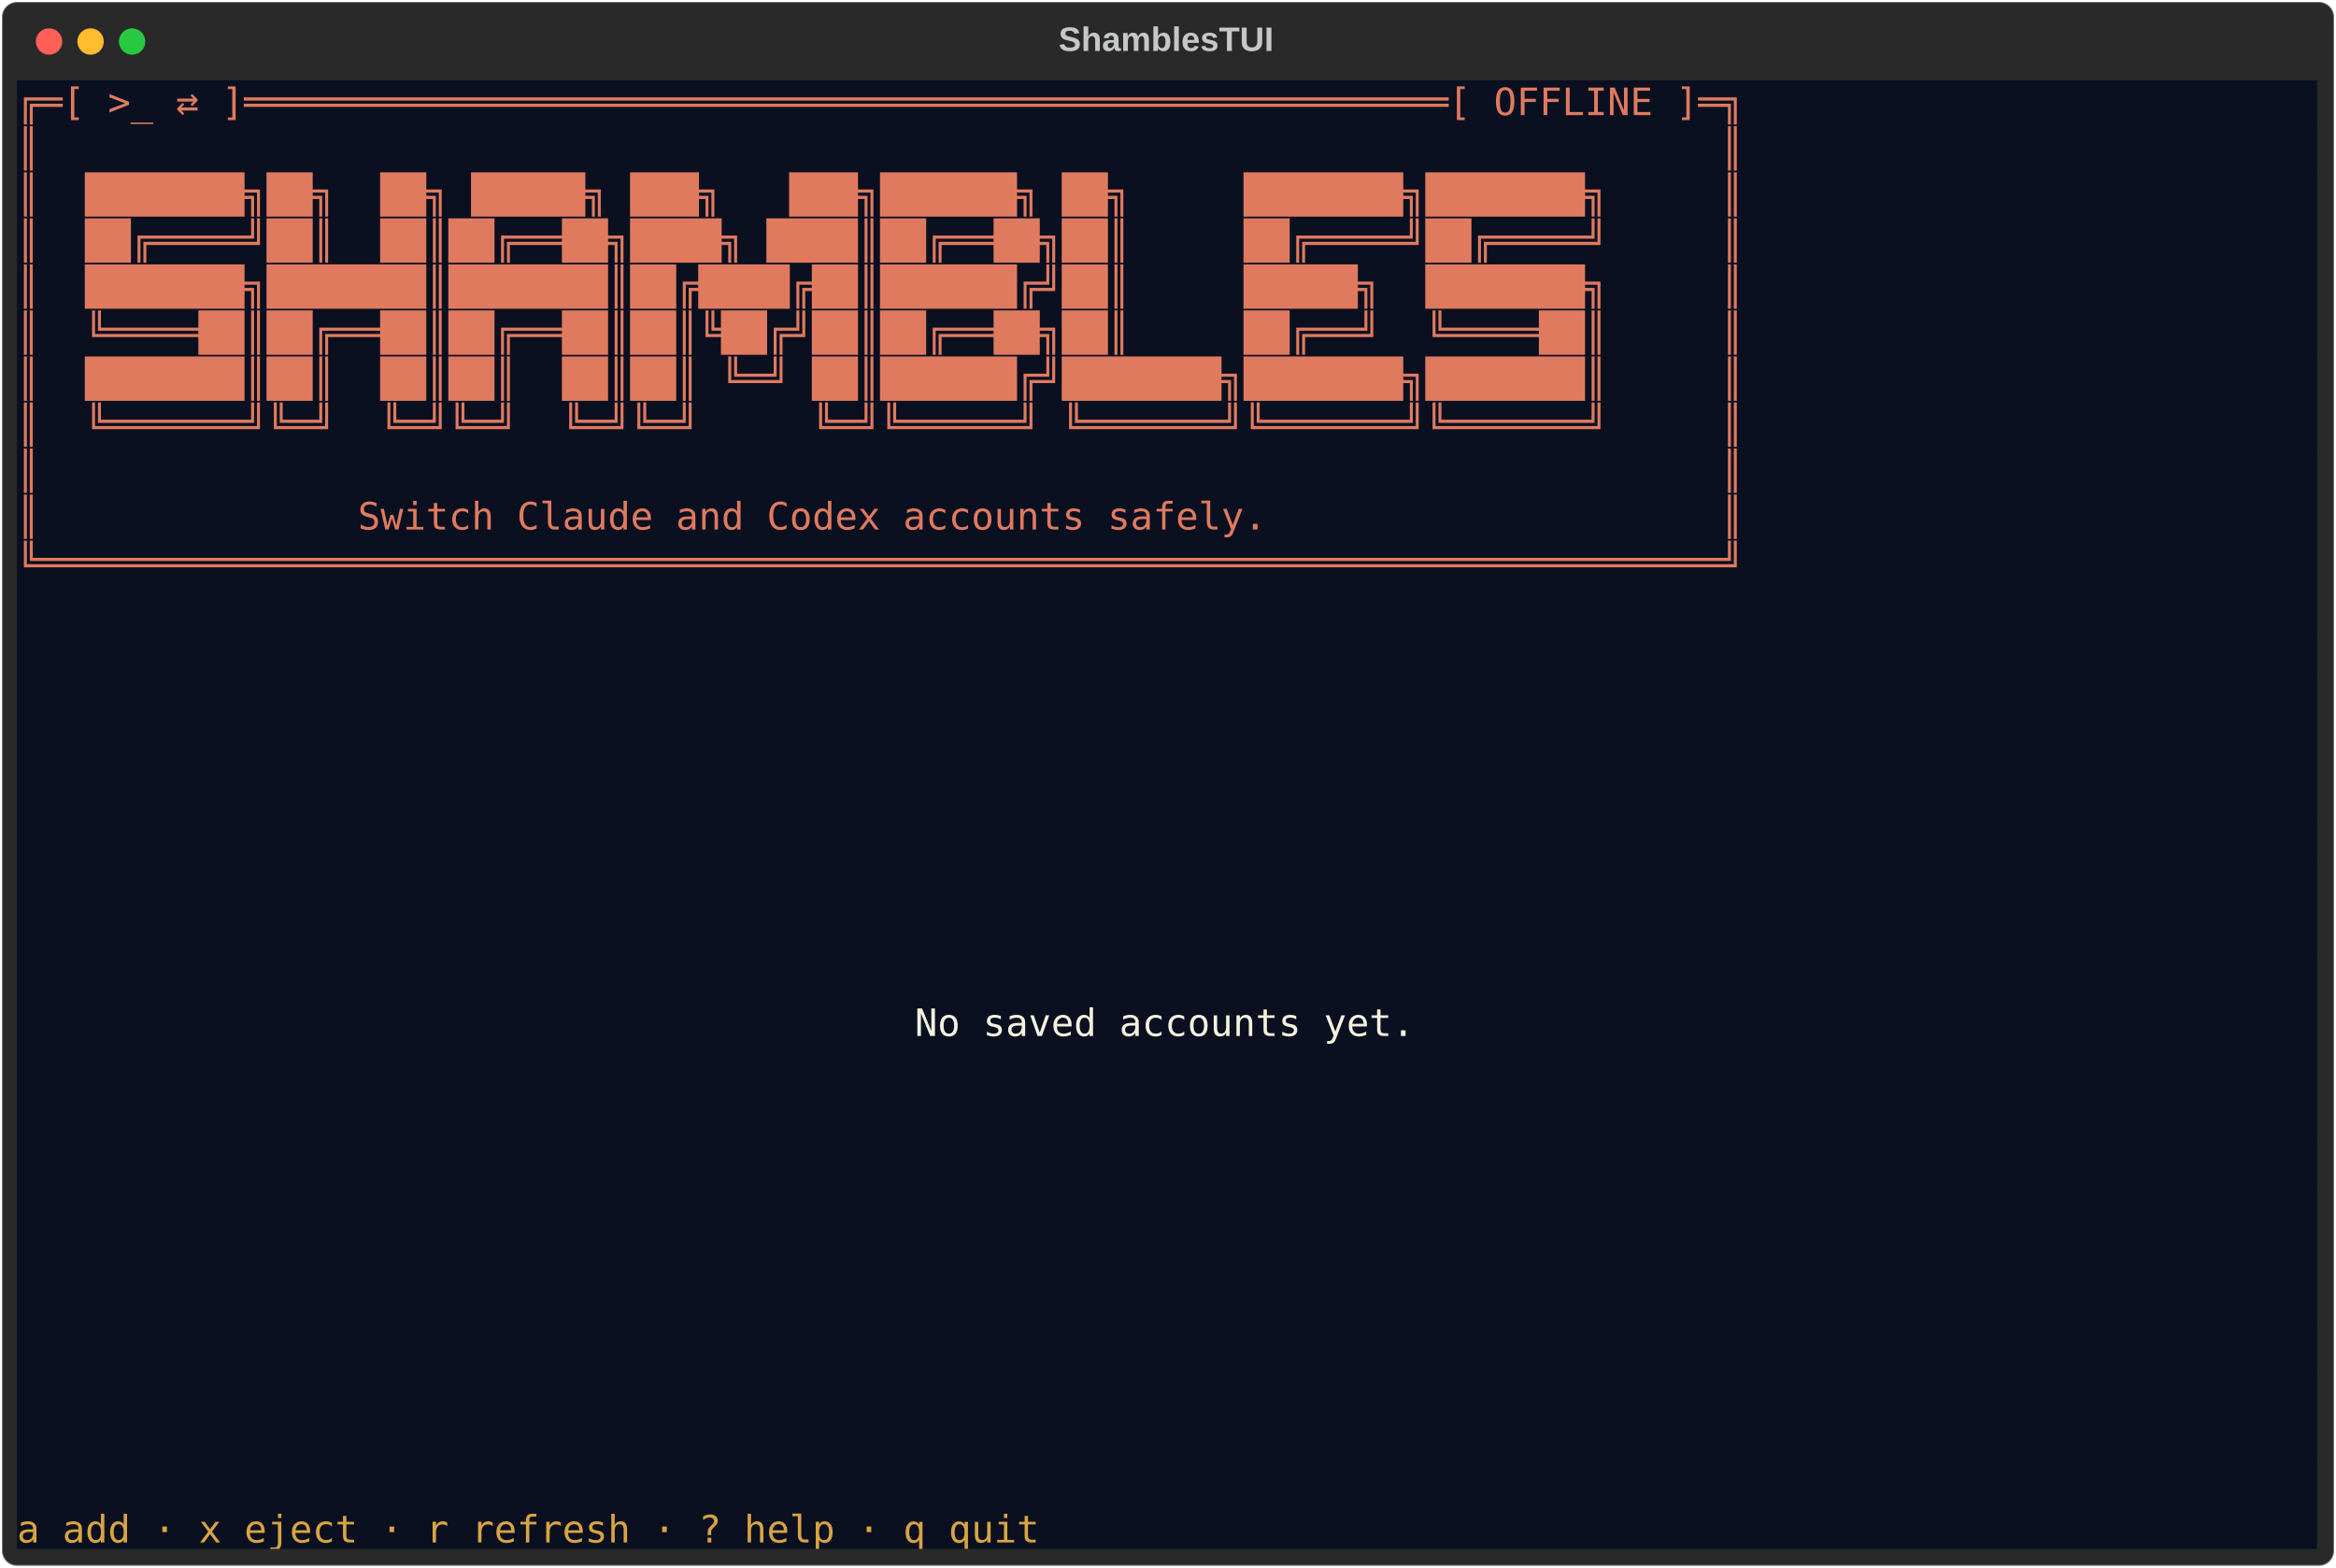
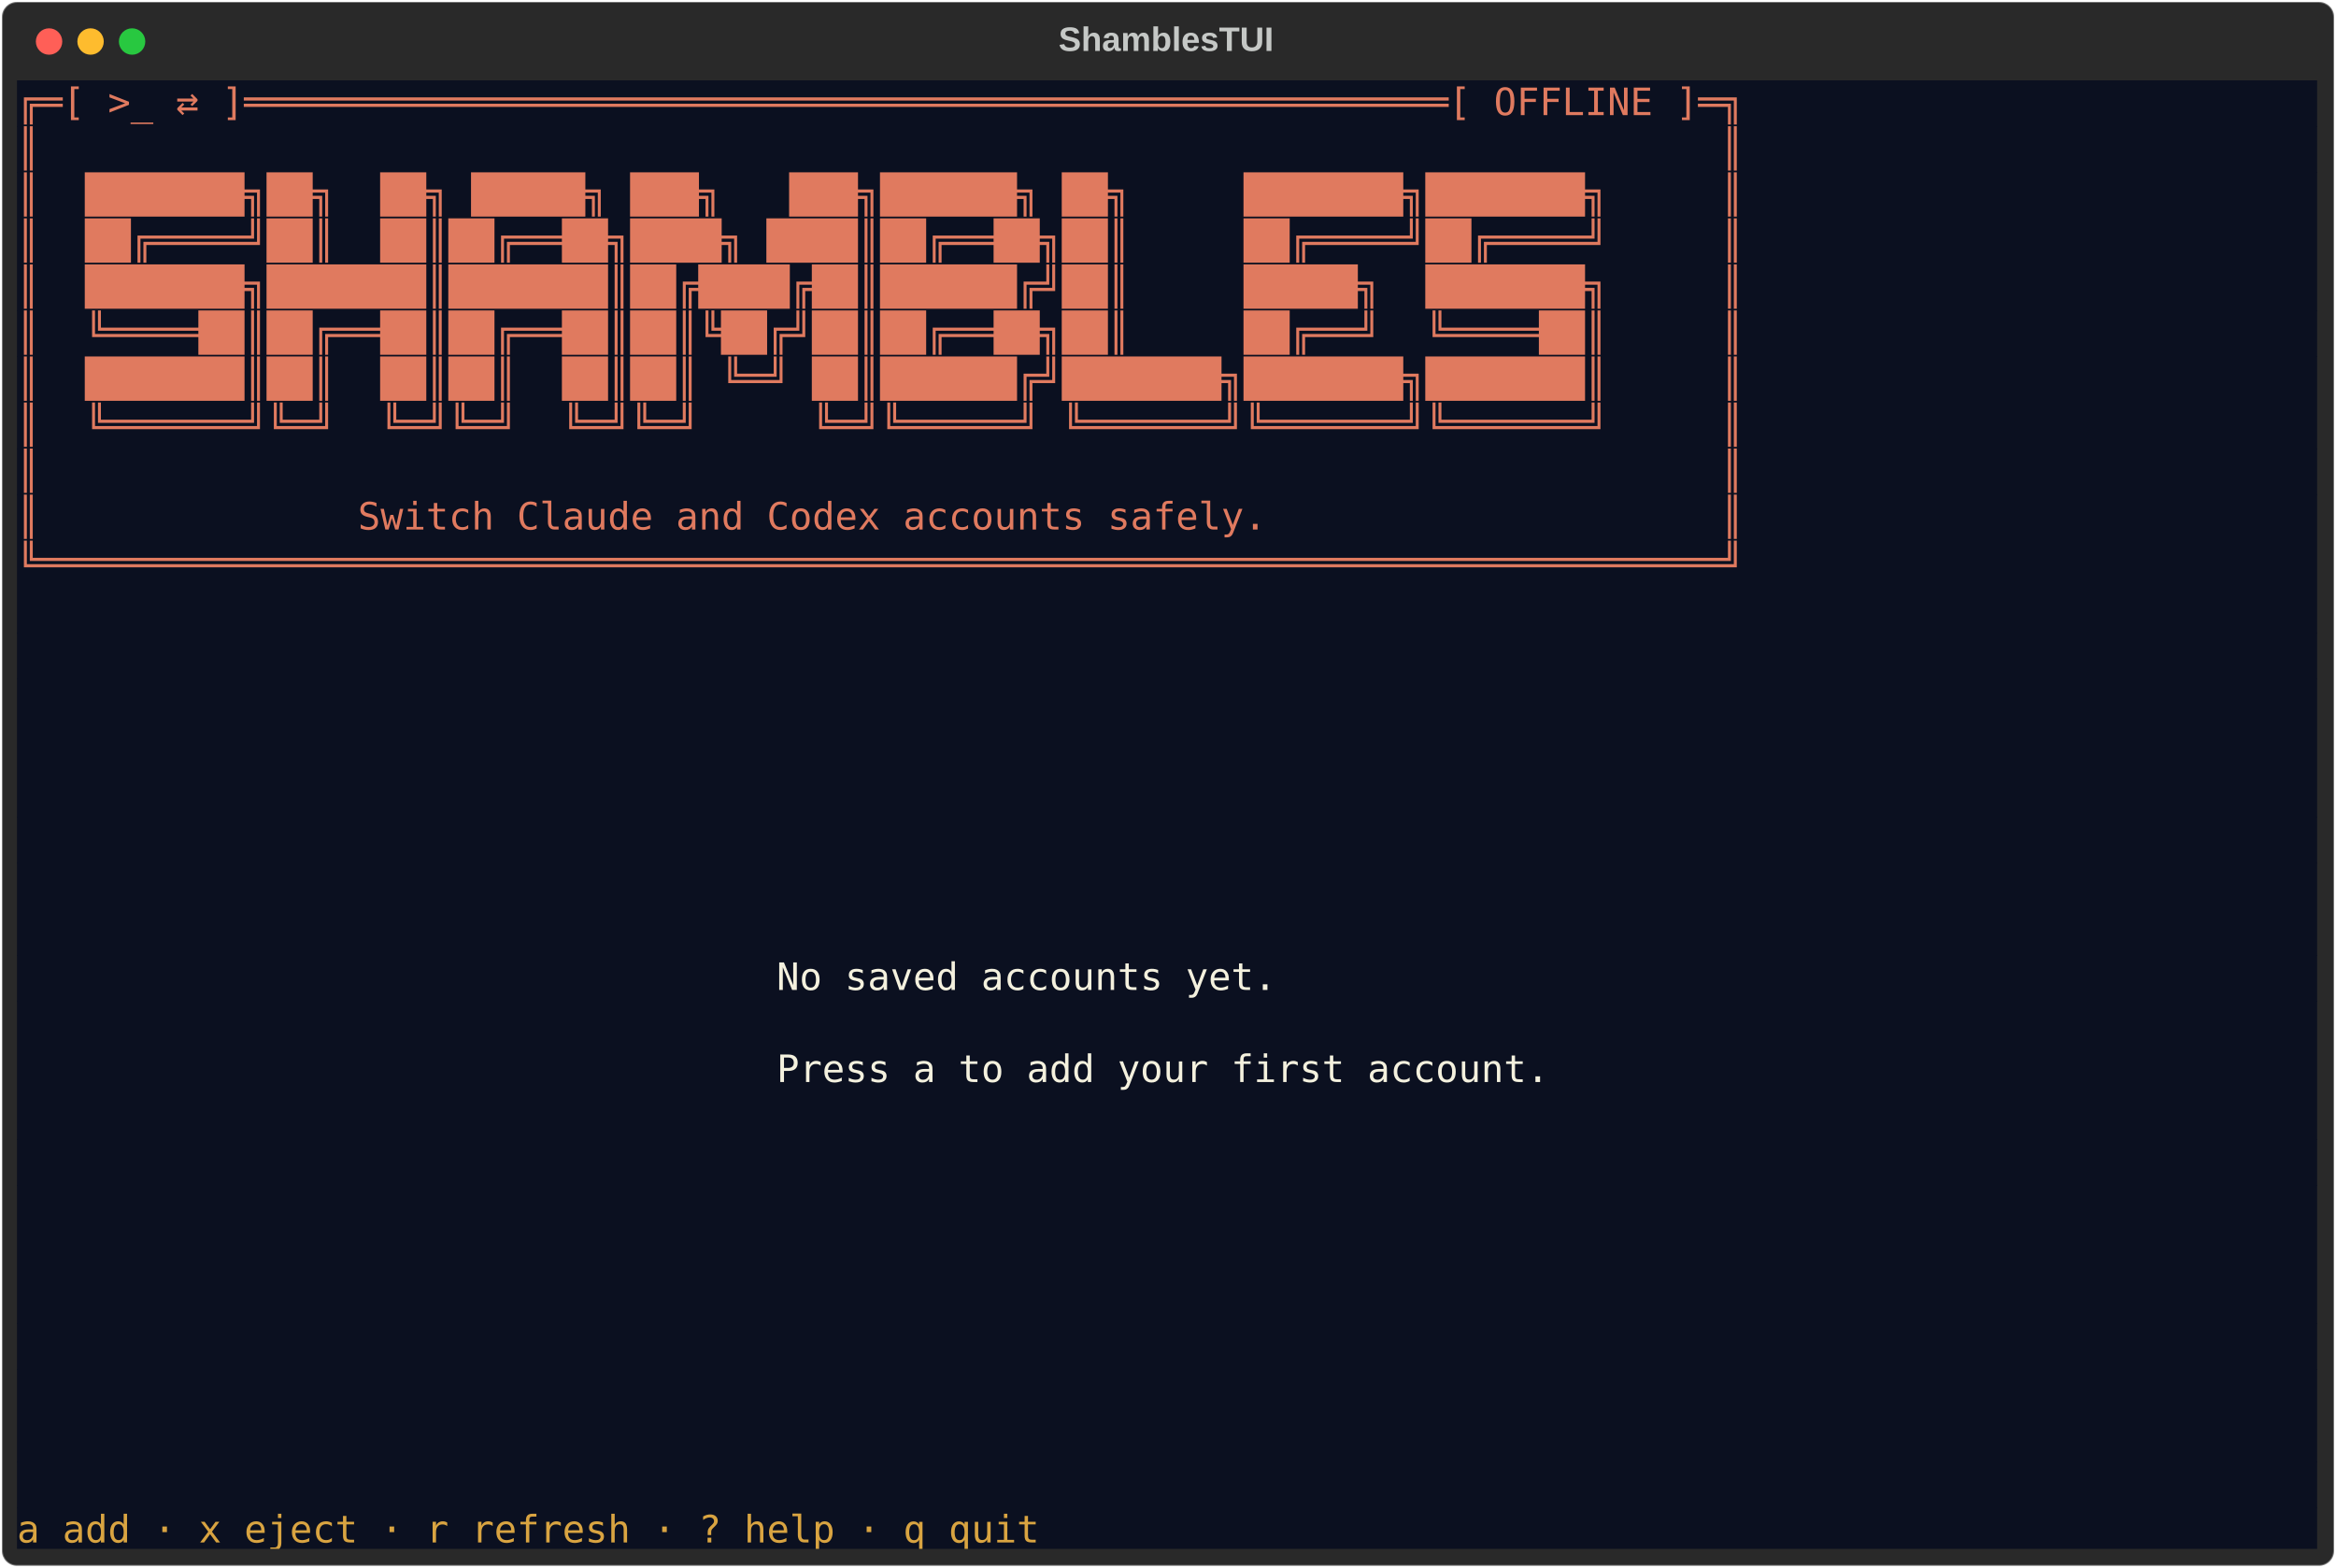
<svg xmlns="http://www.w3.org/2000/svg" class="rich-terminal" viewBox="0 0 1238 830.8">
  <style>

    @font-face {
        font-family: "Fira Code";
        src: local("FiraCode-Regular"),
                url("https://cdnjs.cloudflare.com/ajax/libs/firacode/6.2.0/woff2/FiraCode-Regular.woff2") format("woff2"),
                url("https://cdnjs.cloudflare.com/ajax/libs/firacode/6.2.0/woff/FiraCode-Regular.woff") format("woff");
        font-style: normal;
        font-weight: 400;
    }
    @font-face {
        font-family: "Fira Code";
        src: local("FiraCode-Bold"),
                url("https://cdnjs.cloudflare.com/ajax/libs/firacode/6.2.0/woff2/FiraCode-Bold.woff2") format("woff2"),
                url("https://cdnjs.cloudflare.com/ajax/libs/firacode/6.2.0/woff/FiraCode-Bold.woff") format("woff");
        font-style: bold;
        font-weight: 700;
    }

    .terminal-matrix {
        font-family: Fira Code, monospace;
        font-size: 20px;
        line-height: 24.4px;
        font-variant-east-asian: full-width;
    }

    .terminal-title {
        font-size: 18px;
        font-weight: bold;
        font-family: arial;
    }

    .terminal-r1 { fill: #e07a5f }
.terminal-r2 { fill: #c5c8c6 }
.terminal-r3 { fill: #f4f1de }
.terminal-r4 { fill: #d9a441 }
    </style>
  <defs>
    <clipPath id="terminal-clip-terminal">
      <rect x="0" y="0" width="1219.0" height="779.8" />
    </clipPath>
    <clipPath id="terminal-line-0">
      <rect x="0" y="1.5" width="1220" height="24.65" />
    </clipPath>
    <clipPath id="terminal-line-1">
      <rect x="0" y="25.9" width="1220" height="24.65" />
    </clipPath>
    <clipPath id="terminal-line-2">
      <rect x="0" y="50.3" width="1220" height="24.65" />
    </clipPath>
    <clipPath id="terminal-line-3">
      <rect x="0" y="74.7" width="1220" height="24.65" />
    </clipPath>
    <clipPath id="terminal-line-4">
      <rect x="0" y="99.1" width="1220" height="24.65" />
    </clipPath>
    <clipPath id="terminal-line-5">
      <rect x="0" y="123.5" width="1220" height="24.65" />
    </clipPath>
    <clipPath id="terminal-line-6">
      <rect x="0" y="147.9" width="1220" height="24.65" />
    </clipPath>
    <clipPath id="terminal-line-7">
      <rect x="0" y="172.3" width="1220" height="24.65" />
    </clipPath>
    <clipPath id="terminal-line-8">
      <rect x="0" y="196.7" width="1220" height="24.65" />
    </clipPath>
    <clipPath id="terminal-line-9">
      <rect x="0" y="221.1" width="1220" height="24.65" />
    </clipPath>
    <clipPath id="terminal-line-10">
      <rect x="0" y="245.5" width="1220" height="24.65" />
    </clipPath>
    <clipPath id="terminal-line-11">
      <rect x="0" y="269.9" width="1220" height="24.65" />
    </clipPath>
    <clipPath id="terminal-line-12">
      <rect x="0" y="294.3" width="1220" height="24.65" />
    </clipPath>
    <clipPath id="terminal-line-13">
      <rect x="0" y="318.7" width="1220" height="24.65" />
    </clipPath>
    <clipPath id="terminal-line-14">
      <rect x="0" y="343.1" width="1220" height="24.65" />
    </clipPath>
    <clipPath id="terminal-line-15">
      <rect x="0" y="367.5" width="1220" height="24.65" />
    </clipPath>
    <clipPath id="terminal-line-16">
      <rect x="0" y="391.9" width="1220" height="24.65" />
    </clipPath>
    <clipPath id="terminal-line-17">
      <rect x="0" y="416.3" width="1220" height="24.65" />
    </clipPath>
    <clipPath id="terminal-line-18">
      <rect x="0" y="440.7" width="1220" height="24.65" />
    </clipPath>
    <clipPath id="terminal-line-19">
      <rect x="0" y="465.1" width="1220" height="24.65" />
    </clipPath>
    <clipPath id="terminal-line-20">
      <rect x="0" y="489.5" width="1220" height="24.65" />
    </clipPath>
    <clipPath id="terminal-line-21">
      <rect x="0" y="513.9" width="1220" height="24.65" />
    </clipPath>
    <clipPath id="terminal-line-22">
      <rect x="0" y="538.3" width="1220" height="24.65" />
    </clipPath>
    <clipPath id="terminal-line-23">
      <rect x="0" y="562.7" width="1220" height="24.65" />
    </clipPath>
    <clipPath id="terminal-line-24">
      <rect x="0" y="587.1" width="1220" height="24.65" />
    </clipPath>
    <clipPath id="terminal-line-25">
      <rect x="0" y="611.5" width="1220" height="24.65" />
    </clipPath>
    <clipPath id="terminal-line-26">
      <rect x="0" y="635.9" width="1220" height="24.65" />
    </clipPath>
    <clipPath id="terminal-line-27">
      <rect x="0" y="660.3" width="1220" height="24.65" />
    </clipPath>
    <clipPath id="terminal-line-28">
      <rect x="0" y="684.7" width="1220" height="24.65" />
    </clipPath>
    <clipPath id="terminal-line-29">
      <rect x="0" y="709.1" width="1220" height="24.65" />
    </clipPath>
    <clipPath id="terminal-line-30">
      <rect x="0" y="733.5" width="1220" height="24.65" />
    </clipPath>
  </defs>
  <rect fill="#292929" stroke="rgba(255,255,255,0.35)" stroke-width="1" x="1" y="1" width="1236" height="828.8" rx="8" />
  <text class="terminal-title" fill="#c5c8c6" text-anchor="middle" x="618" y="27">ShamblesTUI</text>
  <g transform="translate(26,22)">
    <circle cx="0" cy="0" r="7" fill="#ff5f57" />
    <circle cx="22" cy="0" r="7" fill="#febc2e" />
    <circle cx="44" cy="0" r="7" fill="#28c840" />
  </g>
  <g transform="translate(9, 41)" clip-path="url(#terminal-clip-terminal)">
    <rect fill="#0b1020" x="0" y="1.5" width="927.2" height="24.65" shape-rendering="crispEdges" />
    <rect fill="#0b1020" x="927.2" y="1.5" width="292.8" height="24.65" shape-rendering="crispEdges" />
    <rect fill="#0b1020" x="0" y="25.9" width="927.2" height="24.65" shape-rendering="crispEdges" />
    <rect fill="#0b1020" x="927.2" y="25.9" width="292.8" height="24.65" shape-rendering="crispEdges" />
    <rect fill="#0b1020" x="0" y="50.3" width="927.2" height="24.65" shape-rendering="crispEdges" />
    <rect fill="#0b1020" x="927.2" y="50.3" width="292.8" height="24.65" shape-rendering="crispEdges" />
    <rect fill="#0b1020" x="0" y="74.7" width="927.2" height="24.65" shape-rendering="crispEdges" />
    <rect fill="#0b1020" x="927.2" y="74.7" width="292.8" height="24.65" shape-rendering="crispEdges" />
    <rect fill="#0b1020" x="0" y="99.1" width="927.2" height="24.65" shape-rendering="crispEdges" />
    <rect fill="#0b1020" x="927.2" y="99.1" width="292.8" height="24.65" shape-rendering="crispEdges" />
    <rect fill="#0b1020" x="0" y="123.5" width="927.2" height="24.65" shape-rendering="crispEdges" />
    <rect fill="#0b1020" x="927.2" y="123.5" width="292.8" height="24.65" shape-rendering="crispEdges" />
    <rect fill="#0b1020" x="0" y="147.9" width="927.2" height="24.65" shape-rendering="crispEdges" />
    <rect fill="#0b1020" x="927.2" y="147.9" width="292.8" height="24.65" shape-rendering="crispEdges" />
    <rect fill="#0b1020" x="0" y="172.3" width="927.2" height="24.65" shape-rendering="crispEdges" />
    <rect fill="#0b1020" x="927.2" y="172.3" width="292.8" height="24.65" shape-rendering="crispEdges" />
    <rect fill="#0b1020" x="0" y="196.7" width="927.2" height="24.65" shape-rendering="crispEdges" />
    <rect fill="#0b1020" x="927.2" y="196.7" width="292.8" height="24.65" shape-rendering="crispEdges" />
    <rect fill="#0b1020" x="0" y="221.1" width="927.2" height="24.65" shape-rendering="crispEdges" />
    <rect fill="#0b1020" x="927.2" y="221.1" width="292.8" height="24.65" shape-rendering="crispEdges" />
    <rect fill="#0b1020" x="0" y="245.5" width="927.2" height="24.65" shape-rendering="crispEdges" />
    <rect fill="#0b1020" x="927.2" y="245.5" width="292.8" height="24.65" shape-rendering="crispEdges" />
    <rect fill="#0b1020" x="0" y="269.9" width="1220" height="24.65" shape-rendering="crispEdges" />
    <rect fill="#0b1020" x="0" y="294.3" width="1220" height="24.65" shape-rendering="crispEdges" />
    <rect fill="#0b1020" x="0" y="318.7" width="1220" height="24.65" shape-rendering="crispEdges" />
    <rect fill="#0b1020" x="0" y="343.1" width="1220" height="24.65" shape-rendering="crispEdges" />
    <rect fill="#0b1020" x="0" y="367.5" width="1220" height="24.65" shape-rendering="crispEdges" />
    <rect fill="#0b1020" x="0" y="391.9" width="1220" height="24.65" shape-rendering="crispEdges" />
    <rect fill="#0b1020" x="0" y="416.3" width="1220" height="24.65" shape-rendering="crispEdges" />
    <rect fill="#0b1020" x="0" y="440.7" width="1220" height="24.65" shape-rendering="crispEdges" />
-     <rect fill="#0b1020" x="0" y="465.1" width="1220" height="24.65" shape-rendering="crispEdges" />
+     <rect fill="#0b1020" x="0" y="465.1" width="24.4" height="24.65" shape-rendering="crispEdges" />
+     <rect fill="#0b1020" x="24.4" y="465.1" width="378.2" height="24.65" shape-rendering="crispEdges" />
+     <rect fill="#0b1020" x="402.6" y="465.1" width="268.4" height="24.65" shape-rendering="crispEdges" />
+     <rect fill="#0b1020" x="671" y="465.1" width="524.6" height="24.65" shape-rendering="crispEdges" />
+     <rect fill="#0b1020" x="1195.6" y="465.1" width="24.4" height="24.65" shape-rendering="crispEdges" />
    <rect fill="#0b1020" x="0" y="489.5" width="24.4" height="24.65" shape-rendering="crispEdges" />
-     <rect fill="#0b1020" x="24.4" y="489.5" width="451.4" height="24.65" shape-rendering="crispEdges" />
-     <rect fill="#0b1020" x="475.8" y="489.5" width="268.4" height="24.65" shape-rendering="crispEdges" />
-     <rect fill="#0b1020" x="744.2" y="489.5" width="451.4" height="24.65" shape-rendering="crispEdges" />
+     <rect fill="#0b1020" x="24.4" y="489.5" width="378.2" height="24.65" shape-rendering="crispEdges" />
+     <rect fill="#0b1020" x="402.6" y="489.5" width="0" height="24.65" shape-rendering="crispEdges" />
+     <rect fill="#0b1020" x="402.6" y="489.5" width="793" height="24.65" shape-rendering="crispEdges" />
    <rect fill="#0b1020" x="1195.6" y="489.5" width="24.4" height="24.65" shape-rendering="crispEdges" />
-     <rect fill="#0b1020" x="0" y="513.9" width="1220" height="24.65" shape-rendering="crispEdges" />
+     <rect fill="#0b1020" x="0" y="513.9" width="24.4" height="24.65" shape-rendering="crispEdges" />
+     <rect fill="#0b1020" x="24.4" y="513.9" width="378.2" height="24.65" shape-rendering="crispEdges" />
+     <rect fill="#0b1020" x="402.6" y="513.9" width="414.8" height="24.65" shape-rendering="crispEdges" />
+     <rect fill="#0b1020" x="817.4" y="513.9" width="378.2" height="24.65" shape-rendering="crispEdges" />
+     <rect fill="#0b1020" x="1195.6" y="513.9" width="24.4" height="24.65" shape-rendering="crispEdges" />
    <rect fill="#0b1020" x="0" y="538.3" width="1220" height="24.65" shape-rendering="crispEdges" />
    <rect fill="#0b1020" x="0" y="562.7" width="1220" height="24.65" shape-rendering="crispEdges" />
    <rect fill="#0b1020" x="0" y="587.1" width="1220" height="24.65" shape-rendering="crispEdges" />
    <rect fill="#0b1020" x="0" y="611.5" width="1220" height="24.65" shape-rendering="crispEdges" />
    <rect fill="#0b1020" x="0" y="635.9" width="1220" height="24.65" shape-rendering="crispEdges" />
    <rect fill="#0b1020" x="0" y="660.3" width="1220" height="24.65" shape-rendering="crispEdges" />
    <rect fill="#0b1020" x="0" y="684.7" width="1220" height="24.65" shape-rendering="crispEdges" />
    <rect fill="#0b1020" x="0" y="709.1" width="1220" height="24.65" shape-rendering="crispEdges" />
    <rect fill="#0b1020" x="0" y="733.5" width="1220" height="24.65" shape-rendering="crispEdges" />
    <rect fill="#0b1020" x="0" y="757.9" width="549" height="24.65" shape-rendering="crispEdges" />
    <rect fill="#0b1020" x="549" y="757.9" width="671" height="24.65" shape-rendering="crispEdges" />
    <g class="terminal-matrix">
      <text class="terminal-r1" x="0" y="20" textLength="927.2" clip-path="url(#terminal-line-0)">╔═[ &gt;_ ⇄ ]═════════════════════════════════════════════════════[ OFFLINE ]═╗</text>
      <text class="terminal-r2" x="1220" y="20" textLength="12.2" clip-path="url(#terminal-line-0)">
</text>
      <text class="terminal-r1" x="0" y="44.4" textLength="927.2" clip-path="url(#terminal-line-1)">║                                                                          ║</text>
      <text class="terminal-r2" x="1220" y="44.4" textLength="12.2" clip-path="url(#terminal-line-1)">
</text>
      <text class="terminal-r1" x="0" y="68.8" textLength="927.2" clip-path="url(#terminal-line-2)">║  ███████╗██╗  ██╗ █████╗ ███╗   ███╗██████╗ ██╗     ███████╗███████╗     ║</text>
      <text class="terminal-r2" x="1220" y="68.8" textLength="12.2" clip-path="url(#terminal-line-2)">
</text>
      <text class="terminal-r1" x="0" y="93.2" textLength="927.2" clip-path="url(#terminal-line-3)">║  ██╔════╝██║  ██║██╔══██╗████╗ ████║██╔══██╗██║     ██╔════╝██╔════╝     ║</text>
      <text class="terminal-r2" x="1220" y="93.2" textLength="12.2" clip-path="url(#terminal-line-3)">
</text>
      <text class="terminal-r1" x="0" y="117.6" textLength="927.2" clip-path="url(#terminal-line-4)">║  ███████╗███████║███████║██╔████╔██║██████╔╝██║     █████╗  ███████╗     ║</text>
      <text class="terminal-r2" x="1220" y="117.6" textLength="12.2" clip-path="url(#terminal-line-4)">
</text>
      <text class="terminal-r1" x="0" y="142" textLength="927.2" clip-path="url(#terminal-line-5)">║  ╚════██║██╔══██║██╔══██║██║╚██╔╝██║██╔══██╗██║     ██╔══╝  ╚════██║     ║</text>
      <text class="terminal-r2" x="1220" y="142" textLength="12.2" clip-path="url(#terminal-line-5)">
</text>
      <text class="terminal-r1" x="0" y="166.4" textLength="927.2" clip-path="url(#terminal-line-6)">║  ███████║██║  ██║██║  ██║██║ ╚═╝ ██║██████╔╝███████╗███████╗███████║     ║</text>
      <text class="terminal-r2" x="1220" y="166.4" textLength="12.2" clip-path="url(#terminal-line-6)">
</text>
      <text class="terminal-r1" x="0" y="190.8" textLength="927.2" clip-path="url(#terminal-line-7)">║  ╚══════╝╚═╝  ╚═╝╚═╝  ╚═╝╚═╝     ╚═╝╚═════╝ ╚══════╝╚══════╝╚══════╝     ║</text>
      <text class="terminal-r2" x="1220" y="190.8" textLength="12.2" clip-path="url(#terminal-line-7)">
</text>
      <text class="terminal-r1" x="0" y="215.2" textLength="927.2" clip-path="url(#terminal-line-8)">║                                                                          ║</text>
      <text class="terminal-r2" x="1220" y="215.2" textLength="12.2" clip-path="url(#terminal-line-8)">
</text>
      <text class="terminal-r1" x="0" y="239.6" textLength="927.2" clip-path="url(#terminal-line-9)">║              Switch Claude and Codex accounts safely.                    ║</text>
      <text class="terminal-r2" x="1220" y="239.6" textLength="12.2" clip-path="url(#terminal-line-9)">
</text>
      <text class="terminal-r1" x="0" y="264" textLength="927.2" clip-path="url(#terminal-line-10)">╚══════════════════════════════════════════════════════════════════════════╝</text>
      <text class="terminal-r2" x="1220" y="264" textLength="12.2" clip-path="url(#terminal-line-10)">
</text>
      <text class="terminal-r2" x="1220" y="288.4" textLength="12.2" clip-path="url(#terminal-line-11)">
</text>
      <text class="terminal-r2" x="1220" y="312.8" textLength="12.2" clip-path="url(#terminal-line-12)">
</text>
      <text class="terminal-r2" x="1220" y="337.2" textLength="12.2" clip-path="url(#terminal-line-13)">
</text>
      <text class="terminal-r2" x="1220" y="361.6" textLength="12.2" clip-path="url(#terminal-line-14)">
</text>
      <text class="terminal-r2" x="1220" y="386" textLength="12.2" clip-path="url(#terminal-line-15)">
</text>
      <text class="terminal-r2" x="1220" y="410.4" textLength="12.2" clip-path="url(#terminal-line-16)">
</text>
      <text class="terminal-r2" x="1220" y="434.8" textLength="12.2" clip-path="url(#terminal-line-17)">
</text>
      <text class="terminal-r2" x="1220" y="459.2" textLength="12.2" clip-path="url(#terminal-line-18)">
</text>
+       <text class="terminal-r3" x="402.6" y="483.6" textLength="268.4" clip-path="url(#terminal-line-19)">No saved accounts yet.</text>
      <text class="terminal-r2" x="1220" y="483.6" textLength="12.2" clip-path="url(#terminal-line-19)">
</text>
-       <text class="terminal-r3" x="475.8" y="508" textLength="268.4" clip-path="url(#terminal-line-20)">No saved accounts yet.</text>
      <text class="terminal-r2" x="1220" y="508" textLength="12.2" clip-path="url(#terminal-line-20)">
</text>
+       <text class="terminal-r3" x="402.6" y="532.4" textLength="414.8" clip-path="url(#terminal-line-21)">Press a to add your first account.</text>
      <text class="terminal-r2" x="1220" y="532.4" textLength="12.2" clip-path="url(#terminal-line-21)">
</text>
      <text class="terminal-r2" x="1220" y="556.8" textLength="12.2" clip-path="url(#terminal-line-22)">
</text>
      <text class="terminal-r2" x="1220" y="581.2" textLength="12.2" clip-path="url(#terminal-line-23)">
</text>
      <text class="terminal-r2" x="1220" y="605.6" textLength="12.2" clip-path="url(#terminal-line-24)">
</text>
      <text class="terminal-r2" x="1220" y="630" textLength="12.2" clip-path="url(#terminal-line-25)">
</text>
      <text class="terminal-r2" x="1220" y="654.4" textLength="12.2" clip-path="url(#terminal-line-26)">
</text>
      <text class="terminal-r2" x="1220" y="678.8" textLength="12.2" clip-path="url(#terminal-line-27)">
</text>
      <text class="terminal-r2" x="1220" y="703.2" textLength="12.2" clip-path="url(#terminal-line-28)">
</text>
      <text class="terminal-r2" x="1220" y="727.6" textLength="12.2" clip-path="url(#terminal-line-29)">
</text>
      <text class="terminal-r2" x="1220" y="752" textLength="12.2" clip-path="url(#terminal-line-30)">
</text>
      <text class="terminal-r4" x="0" y="776.4" textLength="549" clip-path="url(#terminal-line-31)">a add · x eject · r refresh · ? help · q quit</text>
    </g>
  </g>
</svg>
